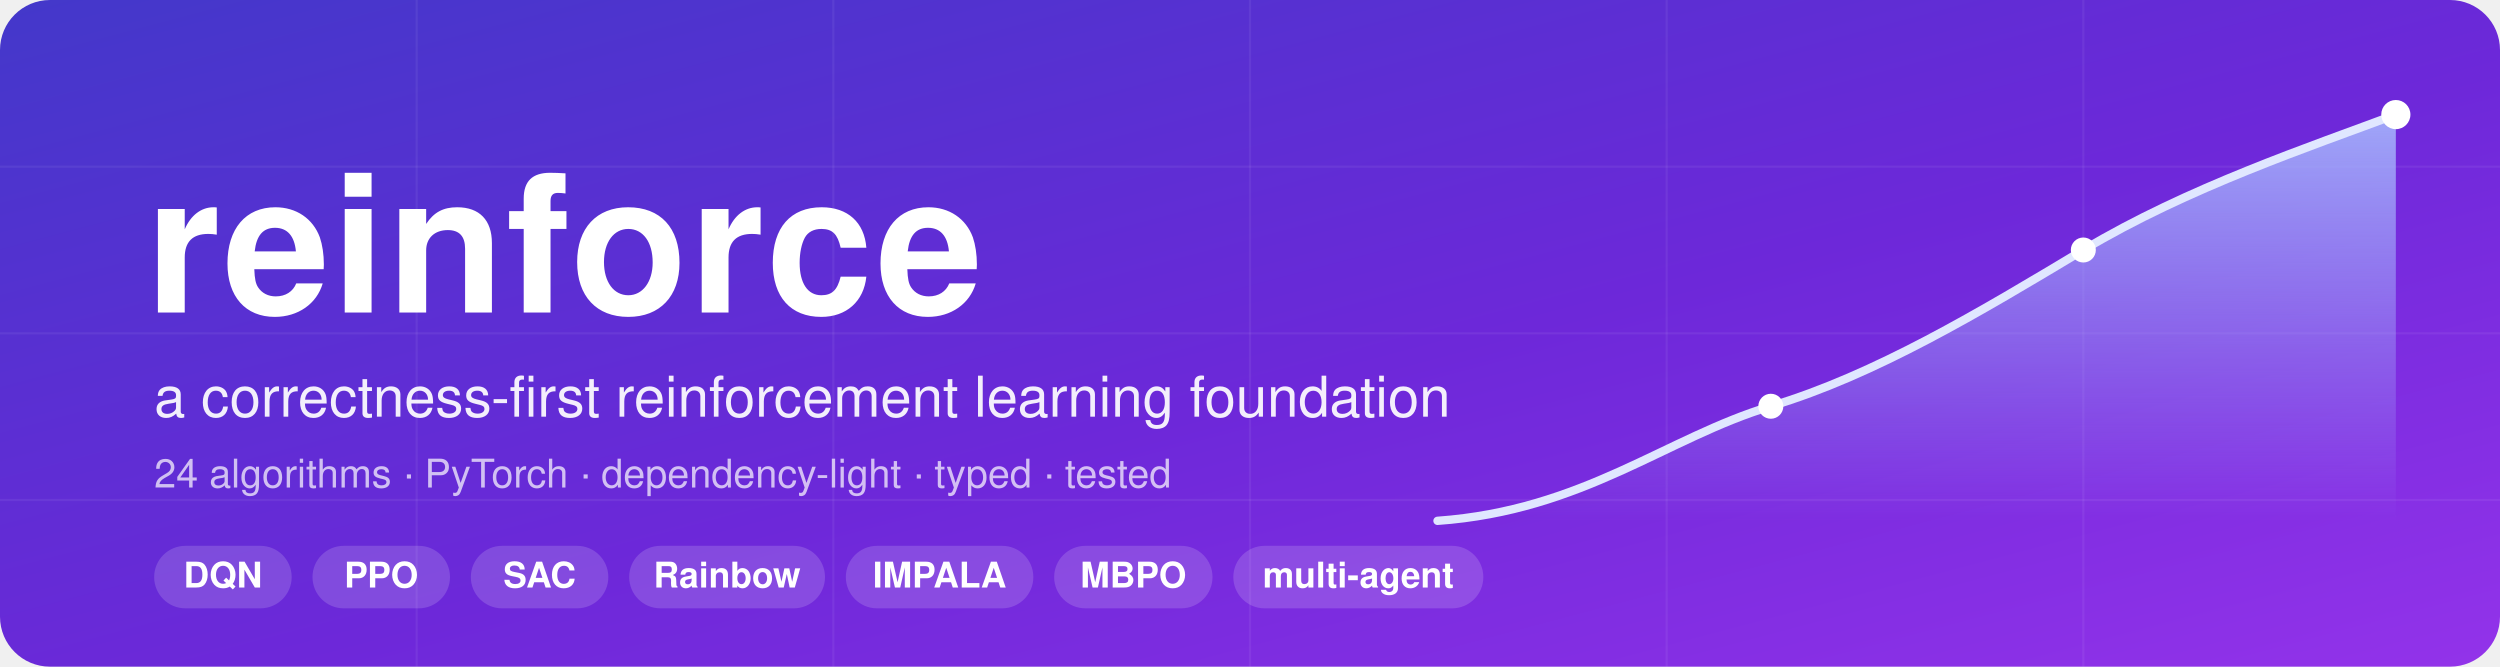
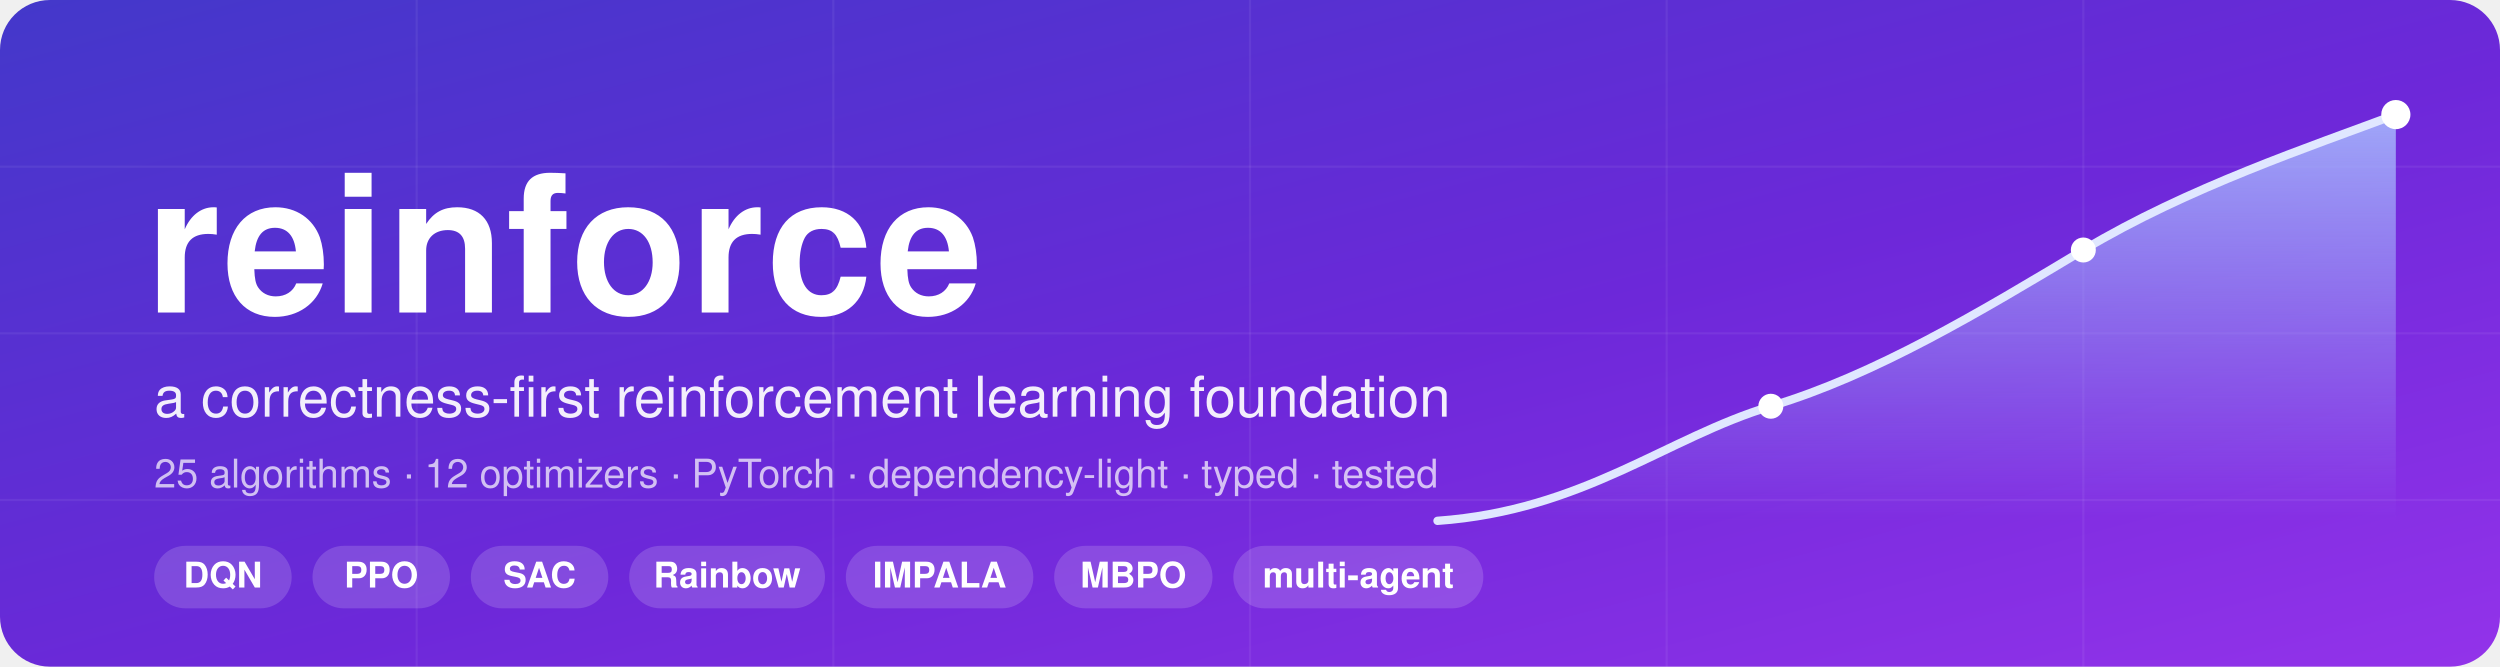
<svg xmlns="http://www.w3.org/2000/svg" viewBox="0 0 1200 320" width="1200" height="320" font-family="Segoe UI, Helvetica, Arial, sans-serif">
  <defs>
    <linearGradient id="bg" x1="0" y1="0" x2="1" y2="1">
      <stop offset="0" stop-color="#4338ca" />
      <stop offset="0.55" stop-color="#6d28d9" />
      <stop offset="1" stop-color="#9333ea" />
    </linearGradient>
    <linearGradient id="curve" x1="0" y1="0" x2="0" y2="1">
      <stop offset="0" stop-color="#a5b4fc" stop-opacity="0.9" />
      <stop offset="1" stop-color="#a5b4fc" stop-opacity="0" />
    </linearGradient>
  </defs>
  <rect x="0" y="0" width="1200" height="320" rx="24" fill="url(#bg)" />
  <g stroke="#ffffff" stroke-opacity="0.06" stroke-width="1">
    <path d="M0 80 H1200 M0 160 H1200 M0 240 H1200" />
    <path d="M200 0 V320 M400 0 V320 M600 0 V320 M800 0 V320 M1000 0 V320" />
  </g>
  <path d="M690 250 C 760 245, 800 210, 850 195 S 950 150, 1000 120 S 1110 70, 1150 55 L 1150 250 Z" fill="url(#curve)" />
  <path d="M690 250 C 760 245, 800 210, 850 195 S 950 150, 1000 120 S 1110 70, 1150 55" fill="none" stroke="#e0e7ff" stroke-width="4" stroke-linecap="round" />
  <g fill="#ffffff">
    <circle cx="850" cy="195" r="6" />
    <circle cx="1000" cy="120" r="6" />
    <circle cx="1150" cy="55" r="7" />
  </g>
  <text x="70" y="150" font-size="92" font-weight="800" fill="#ffffff" letter-spacing="1">reinforce</text>
  <text x="74" y="200" font-size="27" fill="#ffffff" fill-opacity="0.92">
    a correctness-first reinforcement learning foundation
  </text>
  <text x="74" y="234" font-size="19" fill="#ffffff" fill-opacity="0.7">
-     24 algorithms · PyTorch · dependency-light · typed · tested
+     25 algorithms · 12 optimizers · PyTorch · dependency-light · typed · tested
  </text>
  <g font-size="17" font-weight="600">
    <g transform="translate(74,262)">
      <rect width="66" height="30" rx="15" fill="#ffffff" fill-opacity="0.16" />
      <text x="33" y="20" fill="#ffffff" text-anchor="middle">DQN</text>
    </g>
    <g transform="translate(150,262)">
      <rect width="66" height="30" rx="15" fill="#ffffff" fill-opacity="0.16" />
      <text x="33" y="20" fill="#ffffff" text-anchor="middle">PPO</text>
    </g>
    <g transform="translate(226,262)">
      <rect width="66" height="30" rx="15" fill="#ffffff" fill-opacity="0.16" />
      <text x="33" y="20" fill="#ffffff" text-anchor="middle">SAC</text>
    </g>
    <g transform="translate(302,262)">
      <rect width="94" height="30" rx="15" fill="#ffffff" fill-opacity="0.16" />
      <text x="47" y="20" fill="#ffffff" text-anchor="middle">Rainbow</text>
    </g>
    <g transform="translate(406,262)">
      <rect width="90" height="30" rx="15" fill="#ffffff" fill-opacity="0.16" />
      <text x="45" y="20" fill="#ffffff" text-anchor="middle">IMPALA</text>
    </g>
    <g transform="translate(506,262)">
      <rect width="76" height="30" rx="15" fill="#ffffff" fill-opacity="0.16" />
      <text x="38" y="20" fill="#ffffff" text-anchor="middle">MBPO</text>
    </g>
    <g transform="translate(592,262)">
      <rect width="120" height="30" rx="15" fill="#ffffff" fill-opacity="0.16" />
      <text x="60" y="20" fill="#ffffff" text-anchor="middle">multi-agent</text>
    </g>
  </g>
</svg>
